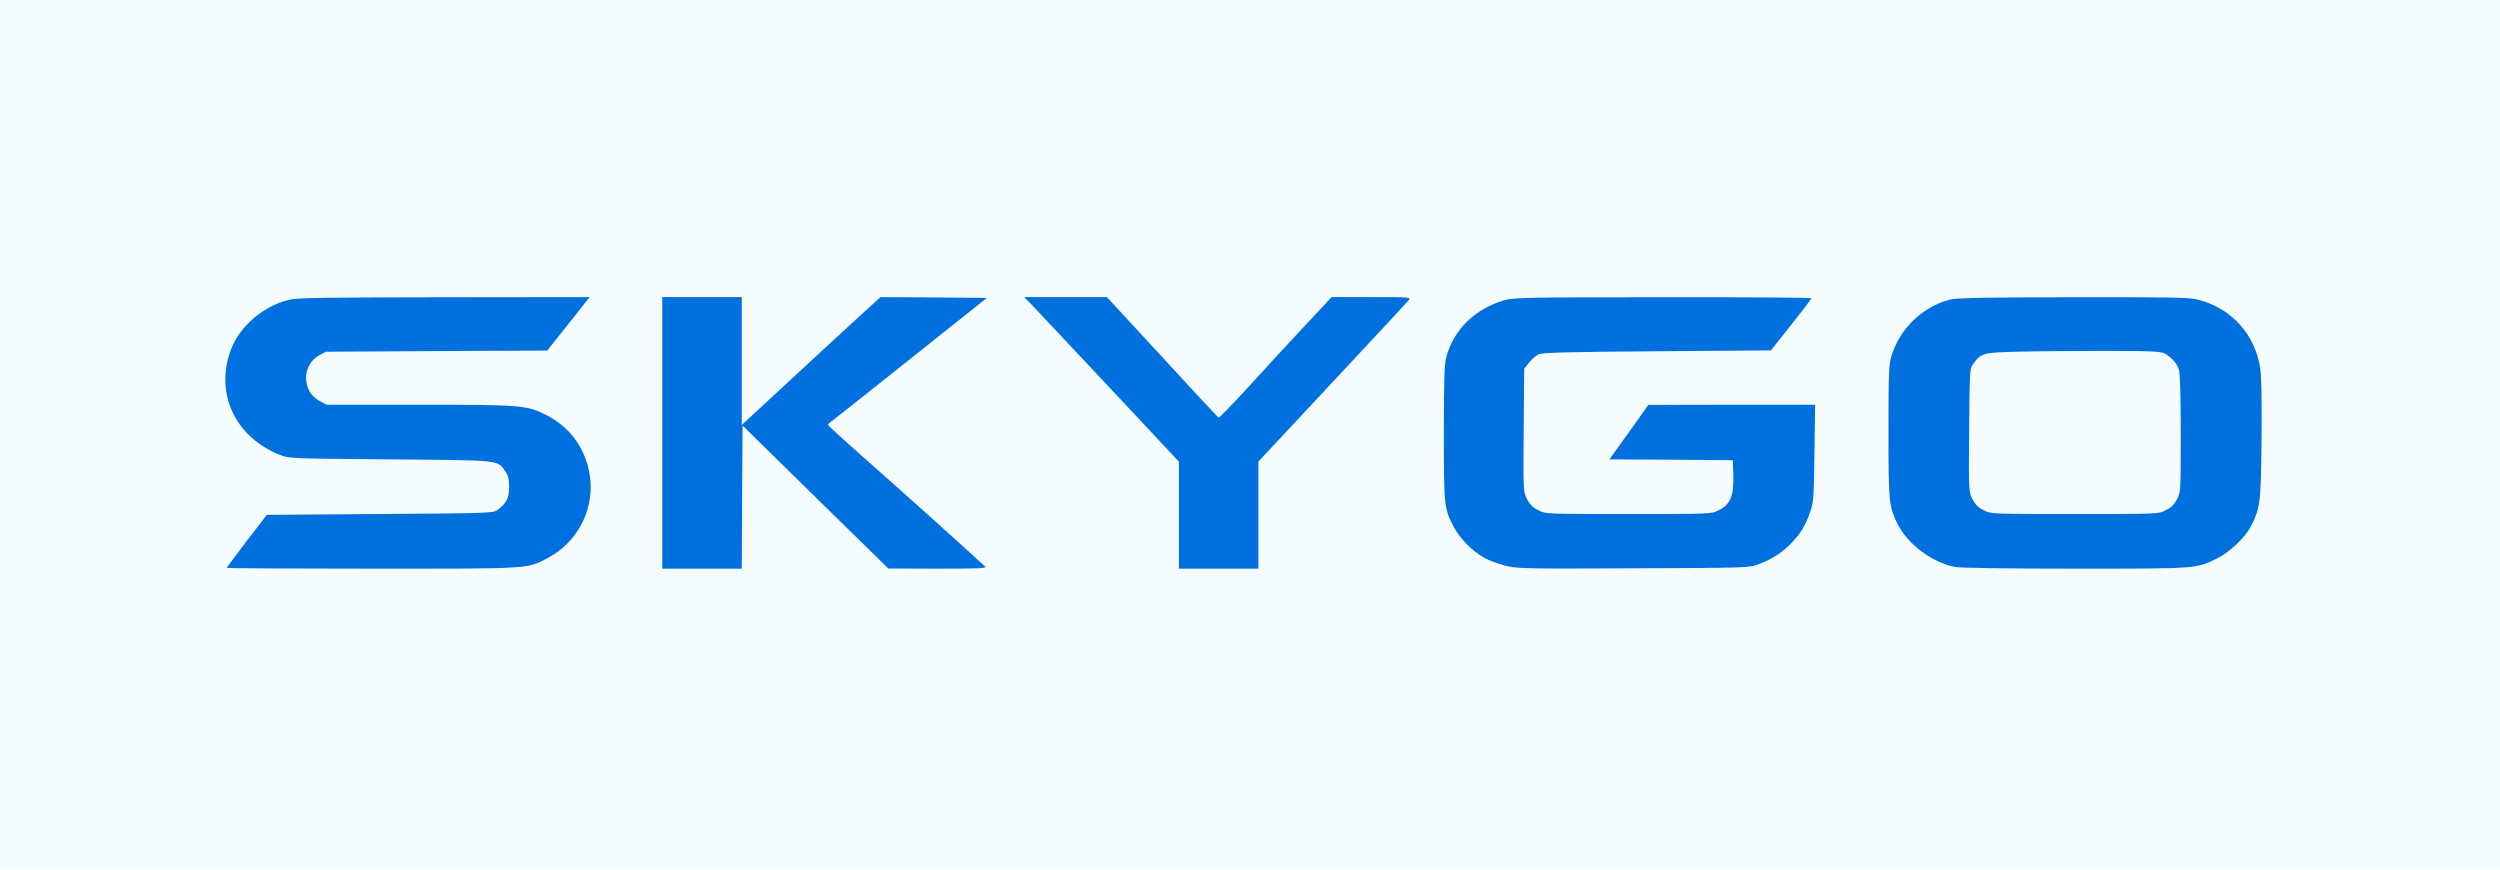
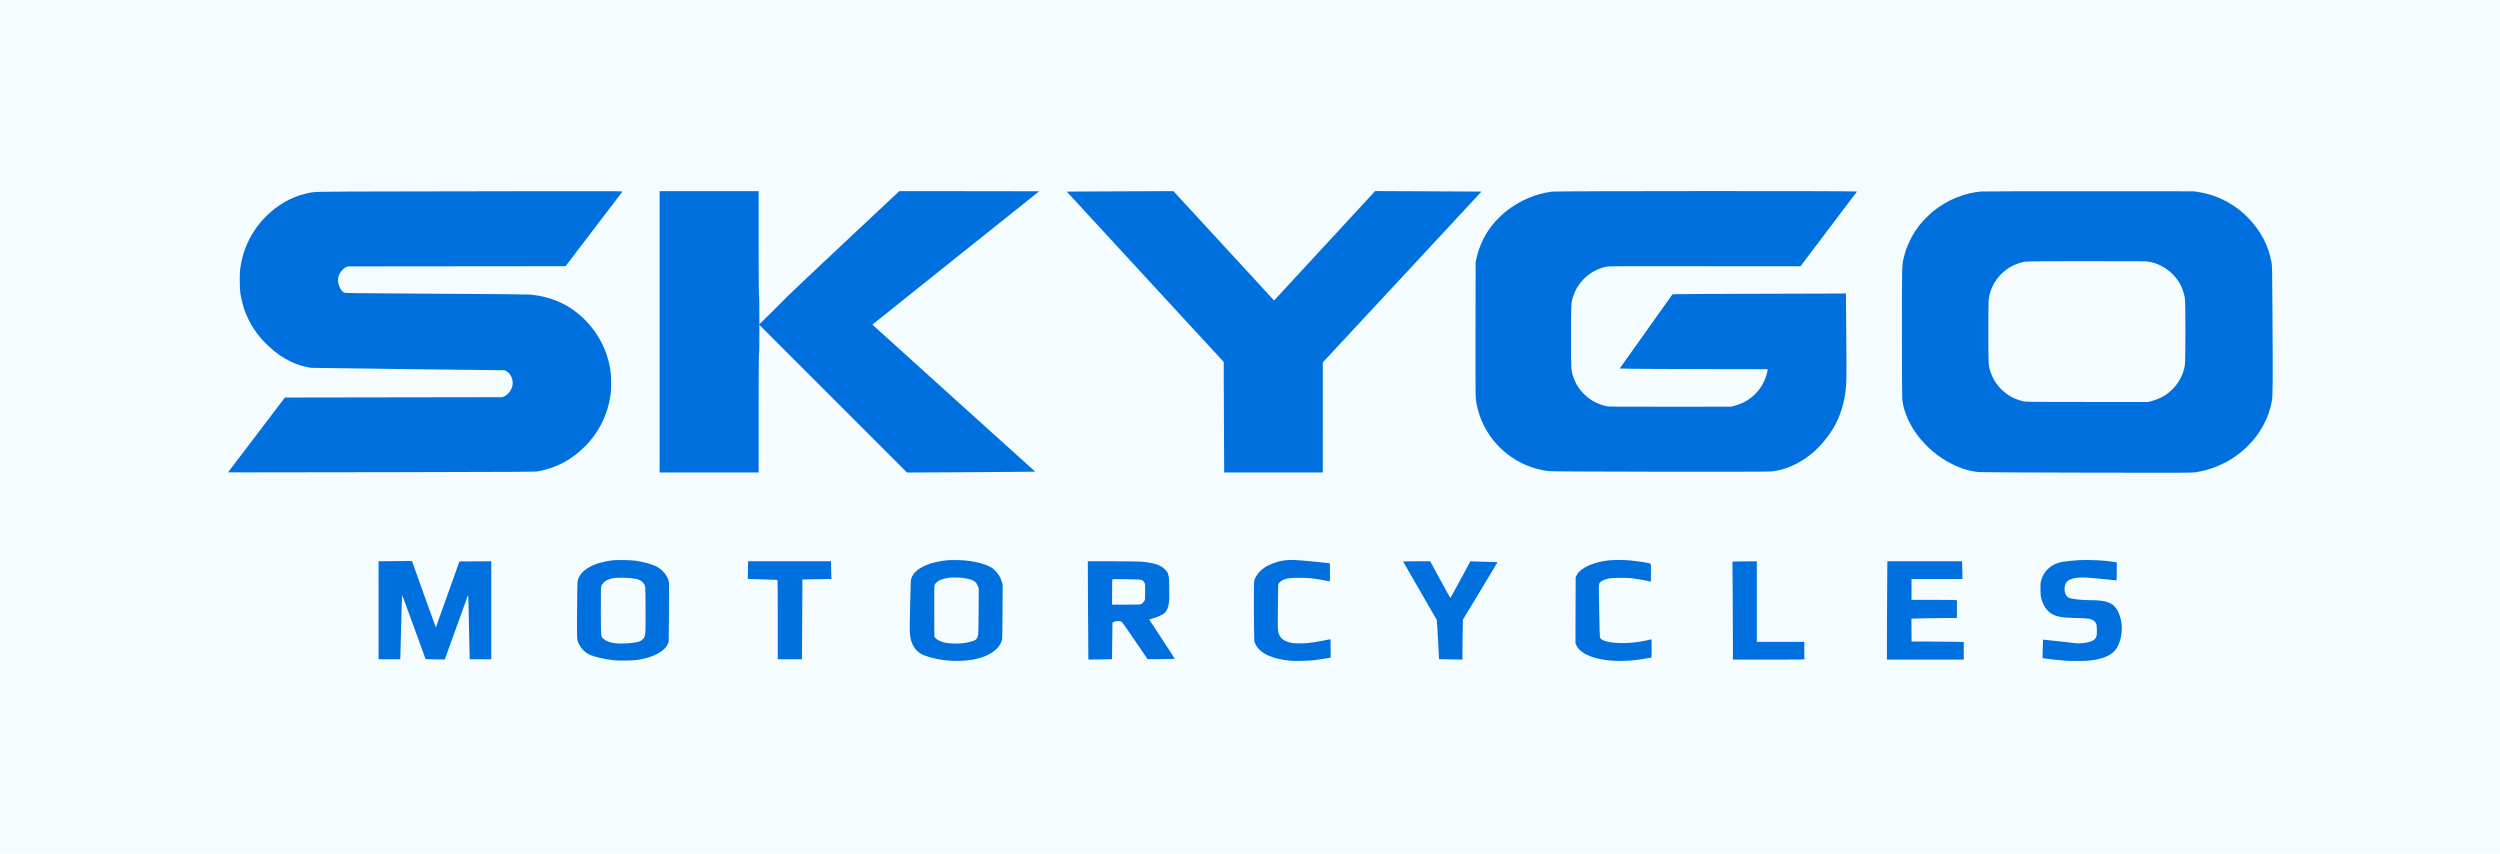
- <svg xmlns="http://www.w3.org/2000/svg" width="2013" height="700" viewBox="0 0 2013 700" fill="none">
-   <rect width="2013" height="700" fill="#F4FCFF" />
-   <path d="M233.004 241.354C221.004 244.154 209.537 250.687 200.47 259.754C191.27 268.954 186.204 278.02 183.27 290.154C175.67 322.554 192.337 352.953 225.004 366.154C232.604 369.22 232.737 369.22 313.937 369.887C404.204 370.687 400.204 370.154 406.87 379.487C409.27 382.954 409.937 385.62 409.937 392.154C409.937 401.087 407.804 405.22 400.737 410.42C397.137 413.22 395.404 413.22 305.937 413.887L214.87 414.554L198.737 435.487C189.937 447.087 182.604 456.82 182.604 457.22C182.604 457.62 235.27 457.887 299.67 457.887C429.404 457.887 423.937 458.287 441.404 449.087C463.937 437.22 477.67 412.154 475.404 387.087C473.27 363.487 460.07 344.154 439.27 333.887C423.937 326.287 419.937 325.887 337.804 325.887H263.004L257.27 322.82C243.004 315.354 242.87 294.02 256.87 286.154L262.337 283.22L351.404 282.687L440.604 282.287L451.67 268.42C457.804 260.82 465.404 251.087 468.737 246.82L474.737 239.22L357.67 239.354C262.737 239.487 239.137 239.754 233.004 241.354Z" fill="#0070DE" />
-   <path d="M533.271 348.553V457.887H565.271H597.271L597.537 400.287L597.937 342.687L656.604 400.287L715.271 457.753L755.271 457.887C788.204 457.887 794.871 457.62 793.271 456.153C792.204 455.22 784.337 448.153 775.937 440.42C767.537 432.687 741.804 409.62 718.737 389.087C662.871 339.487 665.671 342.153 667.404 340.953C668.337 340.42 697.271 317.353 731.804 289.887L794.604 239.887L751.804 239.487L709.004 239.22L694.737 252.153C681.271 264.553 630.071 311.62 607.671 332.553L597.271 342.153V290.687V239.22H565.271H533.271V348.553Z" fill="#0070DE" />
-   <path d="M830.204 244.82C833.137 248.02 861.271 277.753 892.471 311.087L949.271 371.753V414.82V457.887H981.271H1013.27V414.82V371.62L1036.2 347.087C1048.74 333.62 1075.67 304.82 1095.8 283.22C1116.07 261.62 1133.4 242.82 1134.47 241.487C1136.2 239.353 1134.47 239.22 1104.2 239.22H1072.2L1047.67 265.487C1034.2 280.02 1013.94 301.887 1002.74 314.287C991.404 326.553 981.804 336.42 981.271 336.287C980.471 335.887 964.871 319.087 903.937 252.953L891.271 239.22H857.937H824.737L830.204 244.82Z" fill="#0070DE" />
-   <path d="M1211.27 241.754C1187.54 248.687 1170.34 265.487 1164.47 287.887C1163 292.954 1162.6 307.754 1162.6 348.687C1162.6 408.02 1162.74 409.487 1170.87 424.82C1175.4 433.354 1185.4 443.62 1194.74 448.954C1198.07 450.954 1205.67 453.754 1211.54 455.354C1221.94 457.887 1225.54 458.02 1315.4 457.62C1408.2 457.22 1408.6 457.22 1416.47 454.154C1427 450.154 1435.8 444.42 1442.87 436.82C1450.34 428.82 1453.67 423.22 1457.4 412.554C1460.34 404.42 1460.47 401.354 1461 364.82L1461.54 325.887H1394.34L1327.27 326.02L1311.67 347.887L1295.94 369.887L1345.67 370.154L1395.27 370.554L1395.67 383.22C1396.07 399.354 1393.27 406.287 1383.94 410.82C1378.07 413.887 1377.8 413.887 1311.27 413.887C1244.74 413.887 1244.47 413.887 1238.6 410.82C1234.2 408.687 1231.8 406.287 1229.54 401.887C1226.6 395.887 1226.47 395.62 1226.87 346.42L1227.27 296.954L1231.14 292.02C1233.27 289.22 1236.87 286.154 1239.14 285.22C1242.34 283.887 1264.47 283.354 1334.6 282.82L1425.94 282.154L1442.2 261.62C1451.14 250.42 1458.47 240.82 1458.6 240.154C1458.6 239.62 1404.74 239.22 1339 239.354C1229.14 239.354 1218.6 239.62 1211.27 241.754Z" fill="#0070DE" />
-   <path d="M1570.87 241.087C1548.47 246.553 1529.8 264.287 1523 286.553C1520.87 293.753 1520.6 300.02 1520.6 347.22C1520.6 404.553 1520.87 407.753 1528.2 422.42C1536.34 438.42 1556.2 453.22 1574.47 456.553C1578.74 457.353 1617.27 457.887 1671.14 457.887C1769.4 457.887 1768.07 458.02 1785 449.753C1795.27 444.687 1807.67 432.953 1812.34 423.887C1820.07 408.42 1820.34 406.287 1821 355.487C1821.27 326.153 1821 304.287 1820.07 297.753C1816.34 269.753 1797.27 248.42 1769.8 241.22C1763.27 239.487 1747.94 239.22 1669.94 239.353C1600.2 239.353 1576.2 239.887 1570.87 241.087ZM1743.27 284.82C1748.6 287.753 1752.6 292.287 1754.47 297.753C1755.4 300.82 1755.94 317.62 1755.94 349.087C1755.94 395.087 1755.94 396.153 1753 401.887C1750.74 406.287 1748.34 408.687 1743.94 410.82C1738.07 413.887 1737.94 413.887 1670.6 413.887C1603.27 413.887 1603.14 413.887 1597.27 410.82C1592.87 408.687 1590.47 406.287 1588.2 401.887C1585.27 395.887 1585.14 395.62 1585.54 346.287C1585.94 298.687 1586.07 296.553 1588.74 293.087C1595.27 284.287 1596.47 283.887 1623.67 283.22C1637.4 282.82 1669 282.553 1693.94 282.553C1733.27 282.553 1739.8 282.953 1743.27 284.82Z" fill="#0070DE" />
+ <svg xmlns="http://www.w3.org/2000/svg" width="2050" height="700" viewBox="0 0 2050 700" fill="none">
+   <rect width="2050" height="700" fill="#F4FCFF" />
+   <path d="M323.453 156.985C252.776 157.153 257.957 157.041 250.648 158.805C238.943 161.605 228.191 167.654 218.894 176.698C214.75 180.731 211.81 184.259 208.757 188.851C202.485 198.288 198.789 208.088 196.997 220.129C196.381 224.049 196.465 236.622 197.137 240.711C197.753 244.631 199.489 251.519 200.609 254.572C204.725 265.632 210.494 274.425 219.202 282.881C225.307 288.79 231.551 293.214 238.607 296.602C243.956 299.15 248.044 300.411 254.988 301.615C255.521 301.699 291.503 302.175 334.934 302.679L413.899 303.603L415.075 304.219C419.023 306.291 421.347 312.059 420.087 316.736C419.163 320.264 416.531 323.54 413.563 324.94L411.939 325.696L322.781 325.836L233.623 325.976L210.298 356.638L187 387.3L198.929 387.356C205.509 387.412 261.989 387.328 324.433 387.188C428.236 386.964 438.233 386.908 440.781 386.488C455.594 384.024 468.503 377.248 479.563 366.159C491.24 354.454 498.493 339.697 500.705 323.176C501.013 321.02 501.153 317.772 501.153 314.075C501.153 307.831 500.761 303.799 499.557 298.394C495.412 279.801 483.876 263.14 467.97 252.723C458.394 246.451 447.249 242.699 434.62 241.551C432.828 241.383 400.682 241.103 357.363 240.851C285.482 240.431 283.186 240.403 282.15 239.871C279.21 238.358 276.802 232.926 277.194 228.614C277.502 225.03 280.61 220.493 283.634 219.121L285.09 218.449L374.416 218.365L463.742 218.281L486.844 188.011C499.557 171.378 510.113 157.517 510.309 157.237C510.673 156.705 509.133 156.705 449.265 156.761C415.495 156.817 358.875 156.901 323.453 156.985Z" fill="#0070DE" />
+   <path d="M540.888 272.073V387.44H581.49H622.093V338.577C622.093 306.179 622.177 289.714 622.373 289.714C622.569 289.714 622.653 285.626 622.653 278.037V266.36L683.221 326.928L743.761 387.468L784.364 387.272C806.709 387.188 830.343 387.02 836.923 386.908L848.852 386.74L782.096 326.536C745.385 293.438 715.339 266.276 715.339 266.192C715.339 266.108 746.141 241.467 783.748 211.449L852.156 156.845L794.808 156.761L737.461 156.705L692.014 199.296C667.036 222.733 646.399 242.195 646.175 242.559C645.951 242.895 640.546 248.327 634.218 254.572L622.653 265.968V254.18C622.653 246.507 622.569 242.391 622.373 242.391C622.177 242.391 622.093 227.914 622.093 199.548V156.705H581.49H540.888V272.073Z" fill="#0070DE" />
+   <path d="M898.304 156.985L874.755 157.125L939.103 226.99L1003.48 296.826V311.275C1003.48 319.2 1003.56 339.585 1003.68 356.554L1003.84 387.44H1044.28H1084.68L1084.71 342.273V297.134L1149.79 227.13C1185.58 188.627 1214.84 157.125 1214.81 157.097C1214.78 157.069 1195.15 156.957 1171.18 156.873L1127.61 156.677L1087.32 200.304C1065.17 224.301 1046.52 244.491 1045.9 245.163L1044.75 246.395L1003.45 201.536L962.177 156.705L942.015 156.789C930.927 156.817 911.269 156.901 898.304 156.985Z" fill="#0070DE" />
+   <path d="M1272.52 157.125C1258.94 158.973 1246.56 164.265 1235.33 172.946C1232.14 175.438 1226.29 181.206 1223.85 184.287C1217.41 192.435 1212.99 201.676 1210.78 211.588L1210.02 215.089L1209.91 269.132C1209.85 307.019 1209.91 324.1 1210.13 326.256C1211.87 343.757 1221.14 360.474 1235.33 371.787C1245.44 379.852 1256.89 384.668 1269.92 386.348C1273.58 386.796 1448.43 387.076 1452.43 386.6C1459.4 385.816 1465.37 384.052 1471.81 380.888C1483.54 375.091 1493.17 366.383 1501.38 354.146C1507.43 345.157 1511.32 334.601 1513.11 322.476C1514.18 315.195 1514.26 310.743 1513.95 276.973C1513.81 259.248 1513.67 243.847 1513.67 242.727V240.682L1445.57 240.878C1408.1 240.99 1376.07 241.13 1374.42 241.242L1371.37 241.41L1349.75 271.792L1328.16 302.174L1336.84 302.37C1341.6 302.482 1368.93 302.594 1397.52 302.65L1449.55 302.734L1449.38 303.715C1448.93 306.375 1447.7 310.295 1446.5 312.843C1444.73 316.539 1442.83 319.34 1440.03 322.28C1435.01 327.572 1429.55 330.764 1422.11 332.78L1419.45 333.48L1369.32 333.508C1321.41 333.536 1319.09 333.508 1316.96 333.004C1310.18 331.436 1304.5 328.44 1299.74 323.96C1295.12 319.62 1292.07 314.887 1290.11 309.035C1288.26 303.519 1288.26 303.547 1288.26 275.853C1288.26 248.243 1288.26 248.187 1290.08 242.755C1291.81 237.574 1294.36 233.346 1298.11 229.342C1303.24 223.965 1309.73 220.297 1317.01 218.701C1319.06 218.253 1324.66 218.225 1397.77 218.309L1476.35 218.365L1499.42 187.871C1512.13 171.126 1522.63 157.237 1522.74 157.041C1523.05 156.509 1276.41 156.593 1272.52 157.125Z" fill="#0070DE" />
+   <path d="M1624.78 157.013C1610.73 158.189 1596.64 163.958 1585.16 173.254C1582.22 175.634 1576.65 181.235 1574.35 184.147C1568.08 192.043 1563.38 201.62 1561.14 211.029C1559.54 217.777 1559.59 216.041 1559.59 272.997C1559.59 307.607 1559.71 326.228 1559.87 327.796C1562.37 348.07 1578.47 369.155 1599.81 380.076C1608.15 384.36 1615.35 386.516 1623.36 387.132C1625.54 387.3 1659.95 387.468 1711.92 387.58C1787.84 387.748 1797.25 387.72 1799.93 387.328C1824.58 383.772 1846.42 368.175 1857.11 346.418C1860.05 340.453 1861.82 335.049 1863.02 328.356C1863.69 324.688 1863.78 309.903 1863.44 258.772C1863.19 218.673 1863.19 218.113 1862.57 214.809C1860.11 201.368 1853.78 189.271 1843.81 178.995C1839.7 174.738 1836.23 171.826 1831.55 168.718C1822.7 162.865 1813.38 159.197 1802.87 157.489L1799.15 156.873L1713.33 156.817C1666.11 156.789 1626.27 156.873 1624.78 157.013ZM1761.77 214.529C1773.02 216.377 1783.19 223.909 1788.34 234.214C1789.66 236.818 1791.09 241.327 1791.59 244.351C1792.21 248.327 1792.21 295.538 1791.59 299.514C1790.44 306.515 1787.14 313.151 1782.18 318.388C1777.23 323.624 1771.85 326.788 1764.29 328.888L1761.63 329.616H1711.5C1663.54 329.616 1661.3 329.588 1659.14 329.084C1652.14 327.46 1646.54 324.464 1641.53 319.676C1637.24 315.56 1634.16 310.715 1632.29 305.115C1630.44 299.598 1630.44 299.626 1630.44 271.933C1630.44 244.267 1630.44 244.267 1632.29 238.75C1634.19 233.094 1637.36 228.166 1641.75 223.966C1645.76 220.185 1649.98 217.665 1655.19 215.929C1660.68 214.081 1657.97 214.165 1710.94 214.137C1753.06 214.109 1759.44 214.165 1761.77 214.529Z" fill="#0070DE" />
+   <path d="M502.75 459.405C487.153 461.197 476.513 467.077 473.937 475.338C473.405 477.13 473.377 478.054 473.209 500.147C473.041 525.685 472.957 524.649 474.917 528.485C476.653 531.93 479.537 534.842 482.981 536.578C486.929 538.566 495.862 540.666 504.039 541.478C508.323 541.898 519.272 541.646 523.108 541.058C535.569 539.098 544.557 534.422 547.385 528.401L548.309 526.469L548.561 502.808C548.758 485.166 548.73 478.67 548.477 477.214C547.665 472.426 543.577 467.301 538.257 464.501C535.121 462.821 527.756 460.777 521.232 459.797C517.843 459.293 505.999 459.041 502.75 459.405ZM517.787 474.106C523.164 474.694 525.852 475.814 527.616 478.222C529.352 480.518 529.268 479.37 529.352 499.951C529.436 520.533 529.408 520.869 527.84 523.221C527.084 524.369 525.628 525.517 524.284 526.021C520.756 527.365 509.555 528.149 504.403 527.449C499.922 526.833 496.982 525.741 494.91 523.865C492.642 521.849 492.782 522.997 492.698 501.268C492.67 485.895 492.726 481.694 493.034 480.714C493.454 479.286 495.414 477.018 497.038 476.066C498.494 475.226 501.35 474.302 503.507 473.994C506.223 473.602 513.839 473.658 517.787 474.106Z" fill="#0070DE" />
+   <path d="M776.72 459.405C770.755 459.993 764.315 461.449 760.031 463.185C751.602 466.573 747.206 471.194 746.842 476.934C746.758 478.138 746.506 487.771 746.254 498.328C745.806 518.657 745.862 520.757 747.01 524.929C748.438 530.194 751.77 534.506 755.942 536.494C766.471 541.45 784.112 543.327 797.637 540.89C806.29 539.322 812.758 536.41 817.182 532.042C819.759 529.522 821.243 526.917 821.719 524.089C821.887 523.221 822.027 512.973 822.083 500.988L822.167 479.426L821.523 477.214C820.459 473.49 818.862 470.802 816.146 468.058C814.13 465.985 813.374 465.453 811.106 464.361C807.074 462.429 801.893 461.029 794.725 459.937C790.497 459.293 780.808 459.013 776.72 459.405ZM790.805 474.078C798.253 475.338 800.325 476.598 801.921 480.826L802.565 482.507L802.481 500.708C802.425 512.3 802.285 519.469 802.117 520.449C801.697 522.493 800.969 523.893 799.821 524.761C798.645 525.657 793.549 527.001 789.573 527.449C785.26 527.953 777.756 527.701 774.536 526.917C771.287 526.133 768.151 524.565 767.031 523.165L766.163 522.073L766.079 501.464C766.023 487.603 766.079 480.49 766.303 479.818C766.667 478.53 768.655 476.654 770.643 475.758C772.463 474.918 775.852 474.05 778.624 473.714C781.368 473.35 787.612 473.546 790.805 474.078Z" fill="#0070DE" />
+   <path d="M1053.15 459.545C1047.02 460.441 1040.8 462.737 1036.55 465.649C1033.19 467.918 1030.14 471.642 1028.88 474.974C1028.29 476.57 1028.26 476.962 1028.18 489.647C1028.15 496.815 1028.2 507.96 1028.32 514.429L1028.54 526.189L1029.55 528.29C1033.1 535.71 1042.96 540.386 1058.08 541.758C1062.67 542.178 1072.31 541.954 1077.68 541.31C1081.1 540.918 1088.94 539.714 1090.51 539.35L1091.12 539.21V531.622C1091.12 524.537 1091.1 524.061 1090.65 524.201C1089.75 524.453 1082.92 525.741 1079.5 526.301C1073.34 527.309 1070.57 527.562 1065.5 527.562C1061.27 527.562 1060.07 527.45 1058 526.945C1053.27 525.769 1050.63 523.977 1049.12 520.897C1047.67 517.929 1047.61 517.229 1047.89 497.32L1048.14 479.09L1048.81 478.138C1049.65 476.878 1051.11 475.87 1053.04 475.17C1056.12 474.05 1058.17 473.826 1065.64 473.826C1073.51 473.854 1078.24 474.33 1086.17 475.926C1088.44 476.402 1090.34 476.766 1090.42 476.766C1090.51 476.766 1090.56 473.434 1090.56 469.346V461.953L1089.67 461.813C1089.16 461.729 1083 461.085 1075.98 460.385C1062.34 459.041 1057.83 458.873 1053.15 459.545Z" fill="#0070DE" />
+   <path d="M1319.48 459.461C1313.46 460.049 1306.65 461.813 1302.29 463.885C1297.41 466.209 1294.45 468.701 1292.82 471.782L1292.04 473.266L1291.95 500.4L1291.9 527.533L1292.71 529.297C1296.52 537.446 1311.83 542.458 1331.24 541.926C1337.79 541.73 1342.08 541.282 1349.22 540.05C1351.85 539.574 1354.09 539.21 1354.17 539.21C1354.26 539.21 1354.34 535.794 1354.34 531.622C1354.34 524.509 1354.31 524.033 1353.87 524.229C1352.58 524.705 1347.26 525.853 1343.92 526.329C1328.8 528.569 1314.21 527.001 1312.03 522.941C1311.83 522.549 1311.58 515.213 1311.33 500.96C1310.94 480.854 1310.94 479.51 1311.39 478.558C1312.28 476.682 1315 475.226 1319.34 474.302C1322.06 473.742 1334.07 473.658 1338.38 474.19C1343.73 474.862 1350.73 476.15 1353.31 476.934C1353.75 477.074 1353.78 476.598 1353.78 469.654C1353.78 462.849 1353.75 462.233 1353.31 462.093C1351.18 461.477 1342.02 460.049 1336.7 459.545C1332.25 459.097 1323.43 459.069 1319.48 459.461Z" fill="#0070DE" />
+   <path d="M1704.78 459.321C1701.62 459.461 1693.78 460.245 1691.29 460.693C1682.41 462.233 1676.14 467.638 1673.79 475.814C1673.23 477.774 1673.14 478.586 1673.17 483.067C1673.2 487.547 1673.28 488.415 1673.93 490.823C1676 498.58 1680.42 503.564 1686.75 505.188C1690.9 506.28 1693.11 506.504 1702.12 506.728C1712.35 507.008 1714.39 507.288 1716.6 508.772C1717.47 509.36 1718.17 510.144 1718.65 511.068C1719.26 512.3 1719.35 512.86 1719.43 516.193C1719.54 520.337 1719.29 521.961 1718.2 523.613C1716.46 526.245 1708.9 528.009 1701.98 527.421C1700.44 527.281 1693.84 526.553 1687.28 525.769C1680.76 525.013 1675.38 524.425 1675.33 524.481C1675.27 524.537 1675.16 527.981 1675.05 532.126L1674.88 539.686L1676.25 539.882C1680.37 540.442 1689.61 541.478 1693.02 541.73C1698.12 542.094 1709.04 542.094 1712.93 541.702C1725.37 540.498 1733.12 536.69 1736.48 530.11C1740.91 521.429 1741.05 510.172 1736.82 501.492C1733.43 494.491 1727.91 492.167 1714.61 492.167C1706.69 492.167 1698.46 491.215 1696.22 490.067C1694.06 488.947 1692.69 485.559 1692.97 482.114C1693.25 478.754 1694.56 476.57 1696.94 475.478C1702.07 473.126 1706.94 472.986 1723.99 474.75C1730.27 475.394 1735.47 475.926 1735.56 475.926C1735.64 475.926 1735.73 472.594 1735.73 468.534V461.141L1733.99 460.833C1726.29 459.545 1714.17 458.901 1704.78 459.321Z" fill="#0070DE" />
+   <path d="M320.037 460.161L310.433 460.245V500.428V540.61H319.337H328.242L328.914 514.288C329.278 499.812 329.67 487.967 329.754 487.967C329.866 487.967 334.206 499.784 339.443 514.204L348.991 540.47L356.804 540.666C361.088 540.778 364.644 540.806 364.7 540.778C364.728 540.722 368.928 529.157 373.997 515.045C379.065 500.932 383.405 488.975 383.601 488.471C383.937 487.631 383.993 488.107 384.161 493.567C384.273 496.871 384.497 507.652 384.637 517.509C384.805 527.365 385.002 536.606 385.086 538.006L385.254 540.61H394.046H402.839V500.428V460.245L389.762 460.301L376.713 460.385L367.136 487.323C361.872 502.164 357.504 514.344 357.42 514.429C357.364 514.513 352.967 502.444 347.675 487.631C342.383 472.79 338.014 460.497 337.93 460.301C337.846 460.049 336.782 459.993 333.702 460.021C331.462 460.077 325.302 460.133 320.037 460.161Z" fill="#0070DE" />
+   <path d="M613.3 467.414C613.188 471.362 613.132 474.61 613.188 474.666C613.244 474.722 618.62 474.89 625.173 475.086C631.725 475.254 637.242 475.45 637.438 475.506C637.69 475.618 637.774 482.367 637.774 508.128V540.61H647.658H657.571L657.739 517.453C657.851 504.74 657.935 490.011 657.935 484.747V475.17L665.551 475.002C669.724 474.89 675.1 474.806 677.48 474.806H681.82L681.652 470.97C681.54 468.87 681.456 465.593 681.456 463.689V460.245H647.49H613.496L613.3 467.414Z" fill="#0070DE" />
+   <path d="M892.2 500.484C892.312 522.633 892.424 540.778 892.452 540.834C892.48 540.862 896.876 540.834 902.169 540.722L911.829 540.526L912.025 525.657L912.221 510.788L912.893 510.172C914.153 509.052 918.578 508.94 919.95 510.004C920.314 510.284 925.186 517.257 930.786 525.489L940.979 540.47H952.04C958.144 540.442 963.213 540.358 963.297 540.274C963.409 540.19 958.732 532.966 952.964 524.229C947.168 515.521 942.435 508.268 942.435 508.156C942.435 508.072 943.975 507.484 945.879 506.924C949.94 505.664 953.328 504.068 954.952 502.668C956.548 501.296 957.696 498.832 958.312 495.387C958.732 493.063 958.816 491.103 958.788 484.047C958.788 474.806 958.536 471.922 957.528 469.85C956.184 467.05 952.152 463.941 948.316 462.737C944.703 461.617 939.719 460.777 935.295 460.525C932.831 460.385 922.078 460.273 911.409 460.245H892.004L892.2 500.484ZM935.911 475.534C937.479 476.094 938.711 477.55 938.935 479.062C939.019 479.734 939.075 482.871 939.019 486.035L938.935 491.803L938.095 493.147C937.535 494.043 936.835 494.715 936.023 495.163C934.791 495.807 934.791 495.807 923.338 495.807H911.913V485.503C911.913 479.818 911.997 475.086 912.109 474.974C912.221 474.862 917.374 474.862 923.534 474.946C932.439 475.086 934.987 475.198 935.911 475.534Z" fill="#0070DE" />
+   <path d="M1150.49 460.357C1150.49 460.413 1156.65 471.082 1164.15 484.075C1171.69 497.067 1177.96 507.96 1178.13 508.268C1178.29 508.576 1178.77 515.801 1179.19 524.649C1179.61 533.358 1179.97 540.498 1180 540.498C1180.03 540.526 1184.34 540.61 1189.63 540.694L1199.21 540.862V532.518C1199.21 527.925 1199.3 520.561 1199.41 516.137L1199.58 508.072L1213.83 484.551C1221.67 471.614 1228.05 460.973 1228 460.945C1227.94 460.889 1223.69 460.777 1218.53 460.693C1213.38 460.581 1208.4 460.441 1207.44 460.357L1205.76 460.217L1197.62 475.282C1193.14 483.571 1189.38 490.347 1189.3 490.347C1189.19 490.347 1185.43 483.571 1180.93 475.31L1172.75 460.245H1161.63C1155.5 460.245 1150.49 460.301 1150.49 460.357Z" fill="#0070DE" />
+   <path d="M1423.67 460.441L1420.62 460.553L1420.79 485.951C1420.9 499.924 1420.99 517.985 1420.99 526.105V540.89H1450.42C1477.13 540.89 1479.85 540.862 1479.68 540.442C1479.59 540.19 1479.51 536.914 1479.51 533.162V526.329H1460.05H1440.59V493.287V460.245L1433.67 460.301C1429.83 460.329 1425.35 460.413 1423.67 460.441Z" fill="#0070DE" />
+   <path d="M1547.47 481.863C1547.36 493.763 1547.27 511.908 1547.27 522.185V540.89H1578.78H1610.28V533.666V526.413L1600.98 526.245C1595.89 526.133 1586.25 526.049 1579.59 526.049H1567.49L1567.38 516.725C1567.32 511.628 1567.32 507.372 1567.38 507.288C1567.49 507.148 1587.18 506.812 1598.6 506.756L1604.68 506.728V499.476V492.251L1602.97 492.055C1602.02 491.971 1593.62 491.887 1584.35 491.887H1567.44V483.347V474.806H1588.3H1609.16V469.822C1609.16 467.106 1609.07 463.829 1608.96 462.541L1608.79 460.245H1578.22H1547.64L1547.47 481.863Z" fill="#0070DE" />
</svg>
